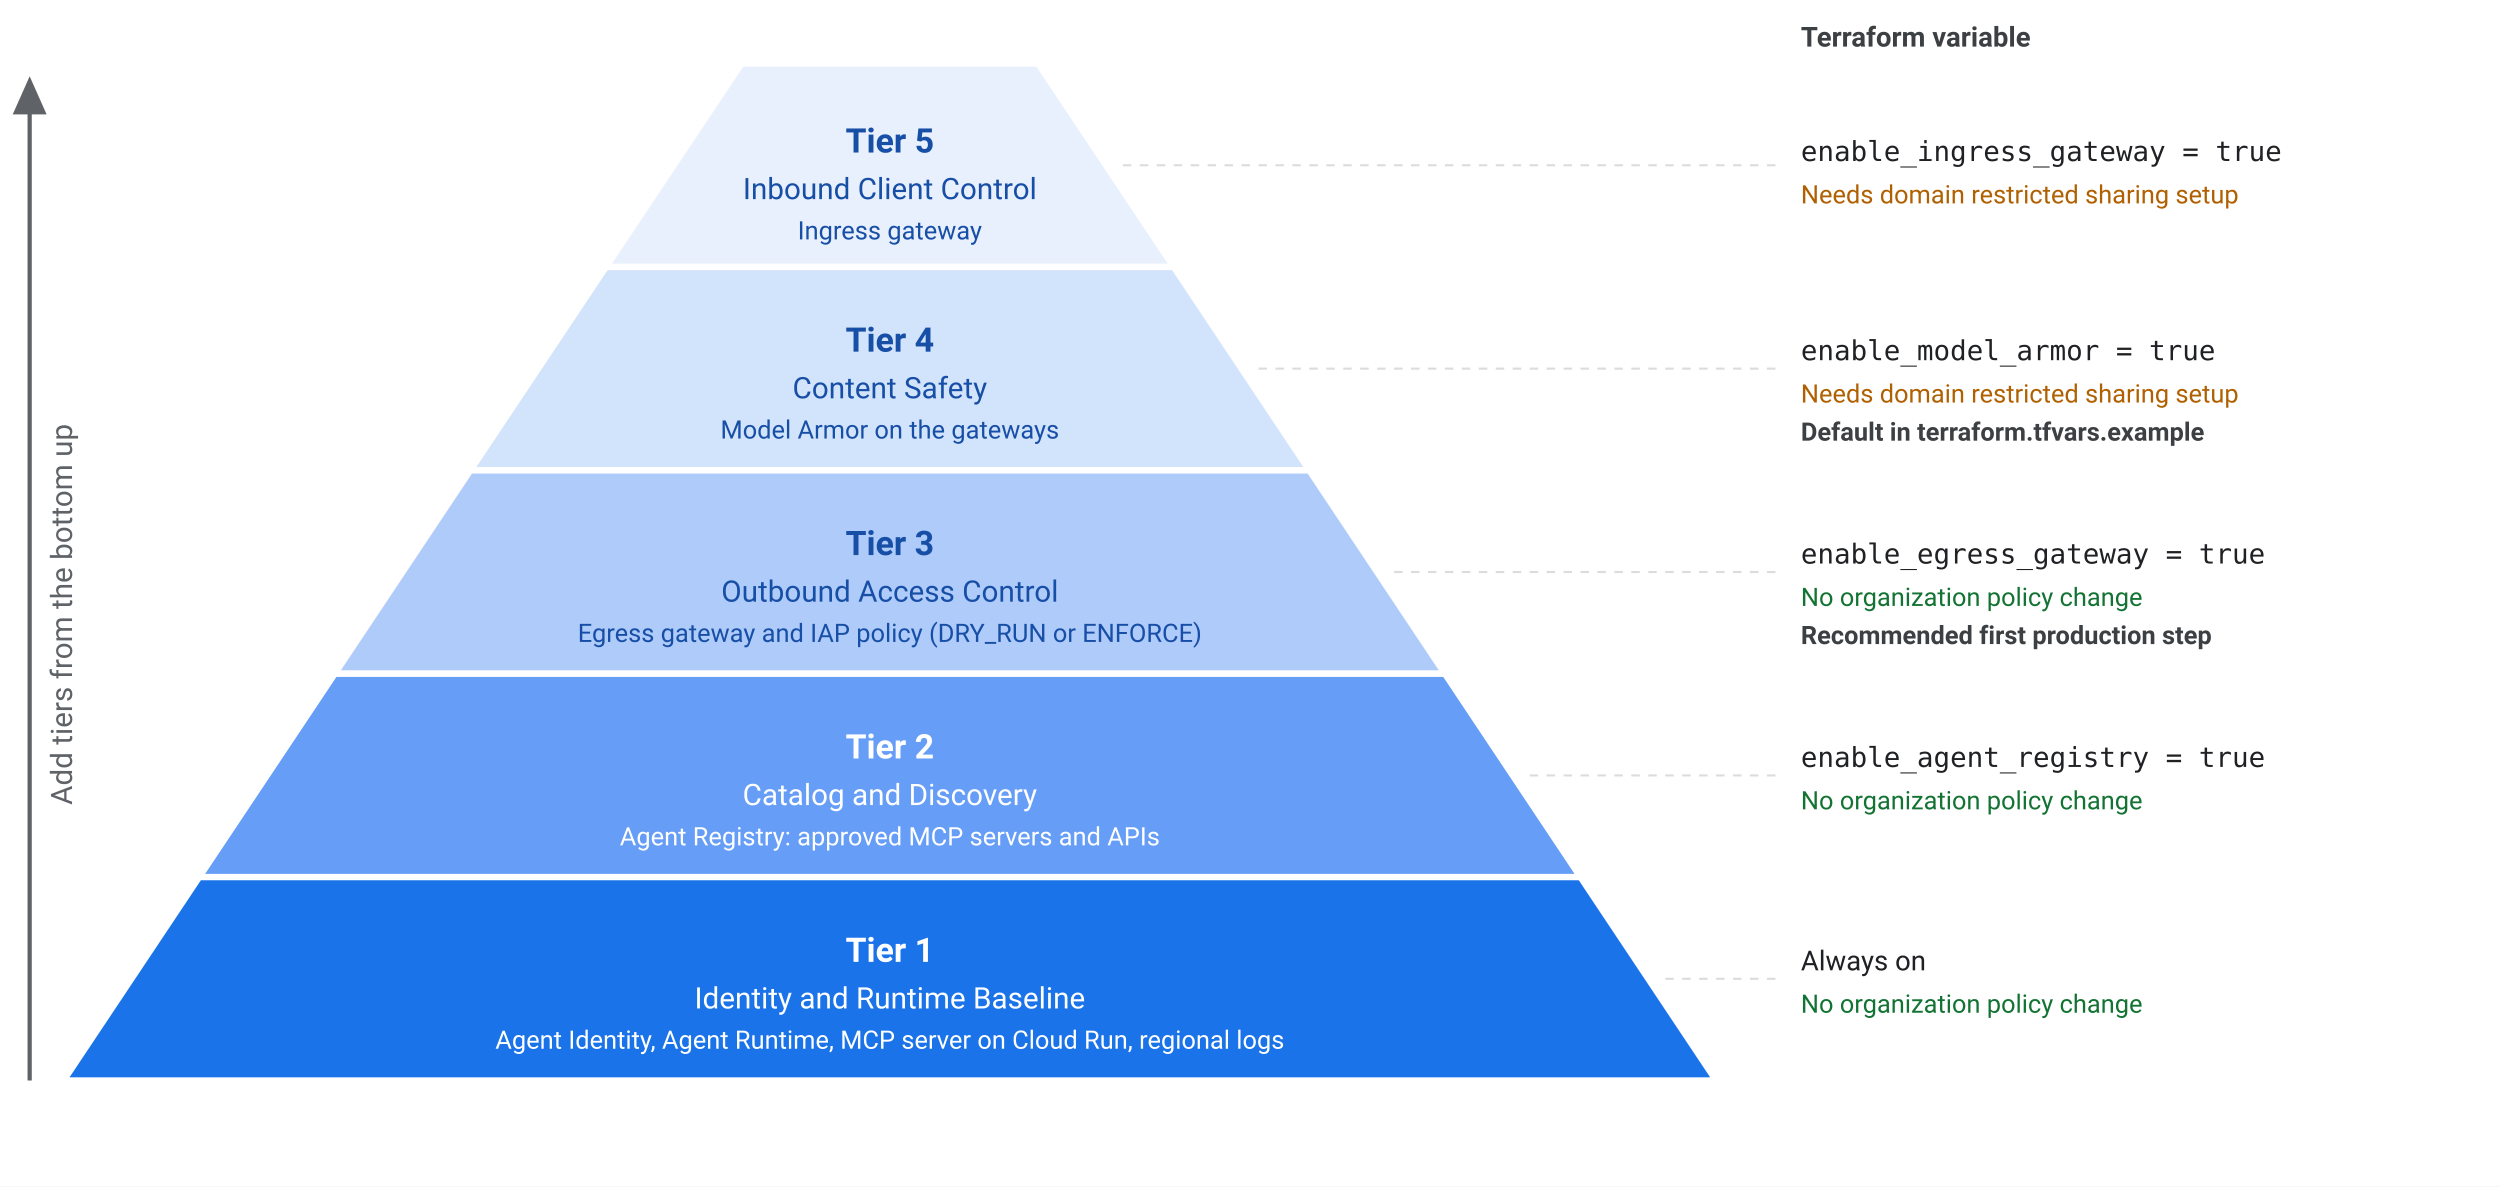
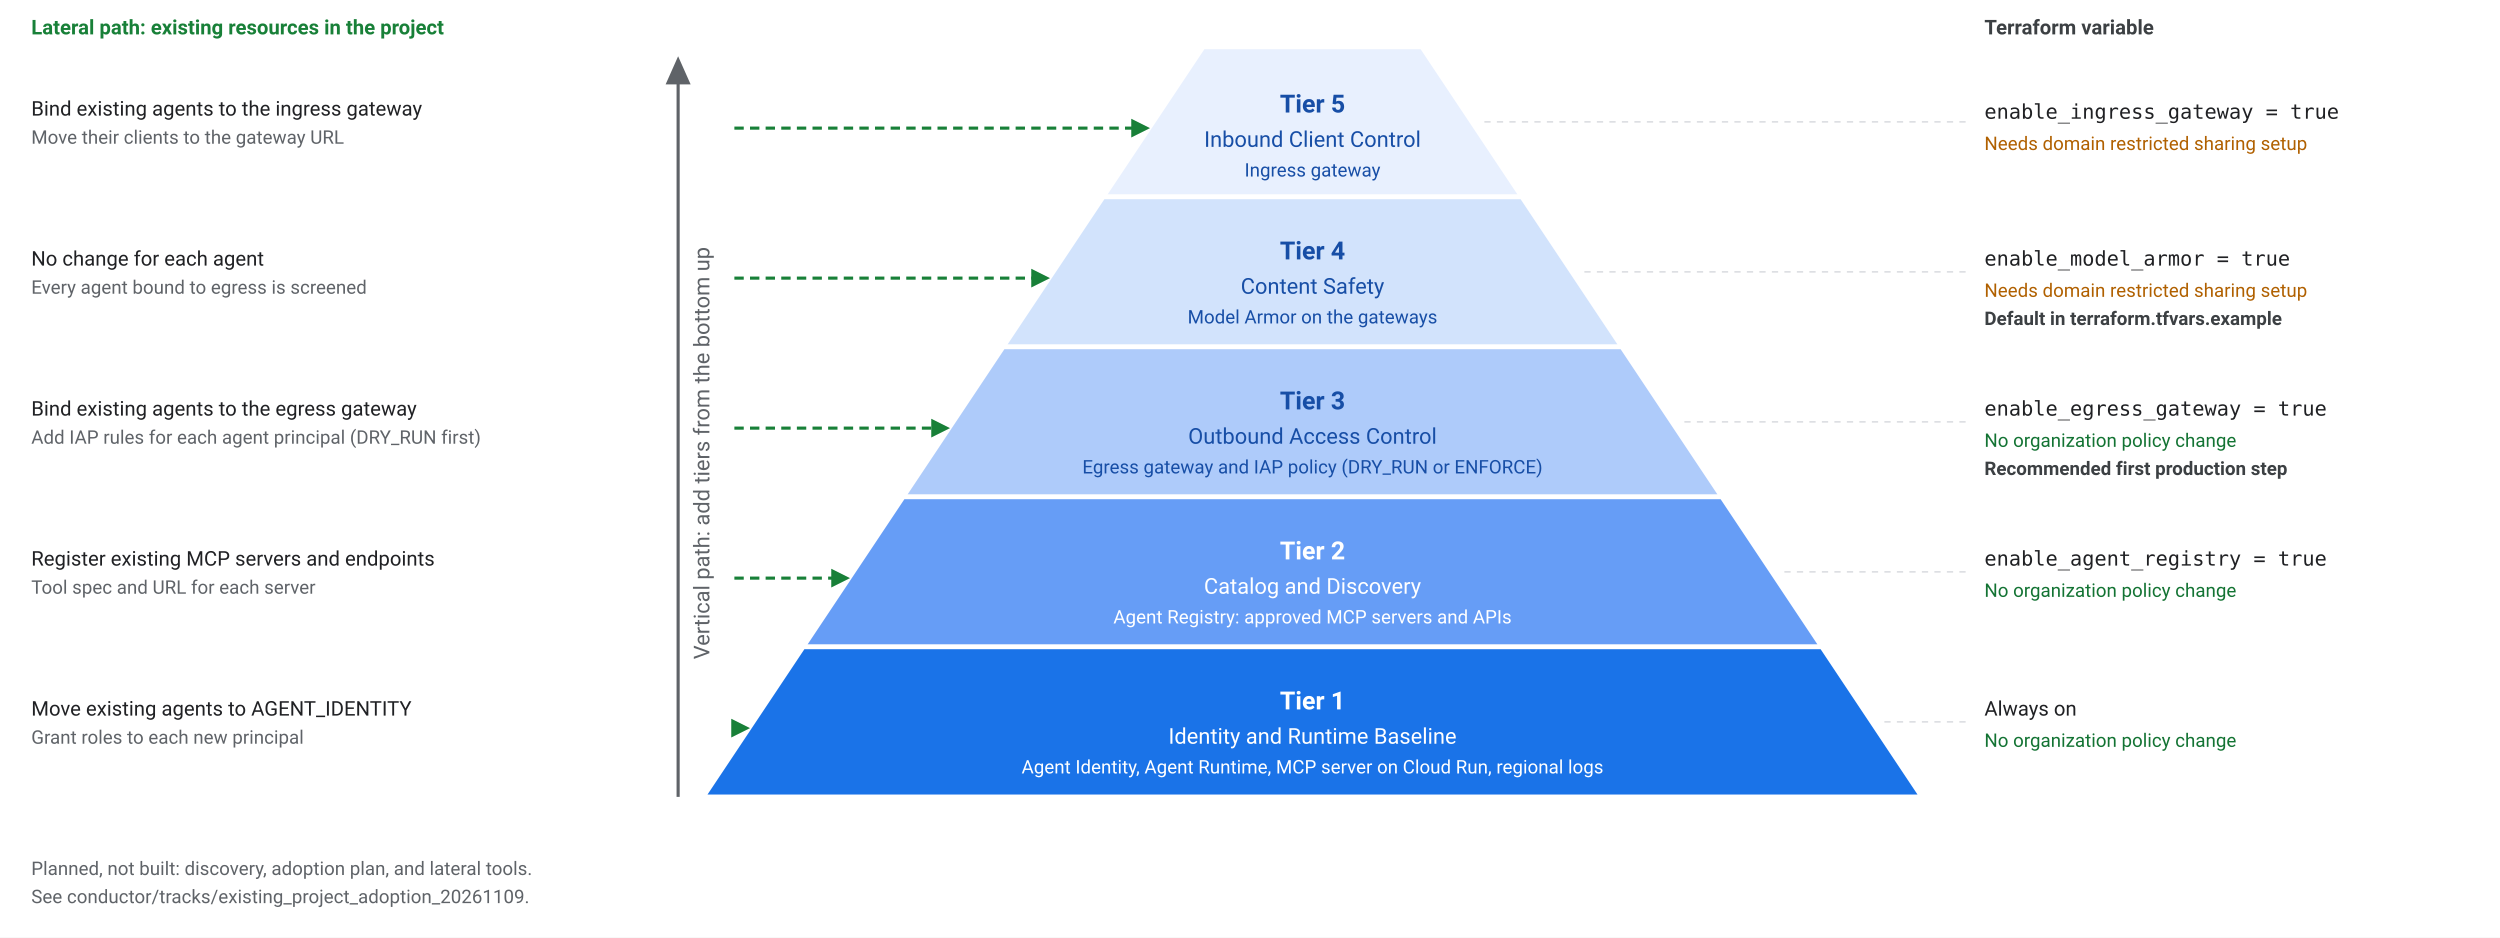
- <svg xmlns="http://www.w3.org/2000/svg" viewBox="0 0 1180 560" width="1180" height="560" font-family="'Google Sans', Roboto, Arial, sans-serif">
-   <rect x="0" y="0" width="1180" height="560" fill="#ffffff" />
-   <line x1="14" y1="510" x2="14" y2="50" stroke="#5f6368" stroke-width="2" />
-   <polygon points="14,36 6,54 22,54" fill="#5f6368" />
-   <text x="34" y="290" font-size="14" fill="#5f6368" transform="rotate(-90 34 290)" text-anchor="middle">Add tiers from the bottom up</text>
-   <polygon points="350,30 490,30 554,126 286,126" fill="#e8f0fe" stroke="#ffffff" stroke-width="3" />
-   <text x="420" y="72" font-size="16" font-weight="700" fill="#174ea6" text-anchor="middle">Tier 5</text>
-   <text x="420" y="94" font-size="14" fill="#174ea6" text-anchor="middle">Inbound Client Control</text>
-   <text x="420" y="113" font-size="12" fill="#174ea6" text-anchor="middle">Ingress gateway</text>
-   <polygon points="286,126 554,126 618,222 222,222" fill="#d2e3fc" stroke="#ffffff" stroke-width="3" />
-   <text x="420" y="166" font-size="16" font-weight="700" fill="#174ea6" text-anchor="middle">Tier 4</text>
-   <text x="420" y="188" font-size="14" fill="#174ea6" text-anchor="middle">Content Safety</text>
-   <text x="420" y="207" font-size="12" fill="#174ea6" text-anchor="middle">Model Armor on the gateways</text>
-   <polygon points="222,222 618,222 682,318 158,318" fill="#aecbfa" stroke="#ffffff" stroke-width="3" />
-   <text x="420" y="262" font-size="16" font-weight="700" fill="#174ea6" text-anchor="middle">Tier 3</text>
-   <text x="420" y="284" font-size="14" fill="#174ea6" text-anchor="middle">Outbound Access Control</text>
-   <text x="420" y="303" font-size="12" fill="#174ea6" text-anchor="middle">Egress gateway and IAP policy (DRY_RUN or ENFORCE)</text>
-   <polygon points="158,318 682,318 746,414 94,414" fill="#669df6" stroke="#ffffff" stroke-width="3" />
-   <text x="420" y="358" font-size="16" font-weight="700" fill="#ffffff" text-anchor="middle">Tier 2</text>
-   <text x="420" y="380" font-size="14" fill="#ffffff" text-anchor="middle">Catalog and Discovery</text>
-   <text x="420" y="399" font-size="12" fill="#ffffff" text-anchor="middle">Agent Registry: approved MCP servers and APIs</text>
-   <polygon points="94,414 746,414 810,510 30,510" fill="#1a73e8" stroke="#ffffff" stroke-width="3" />
-   <text x="420" y="454" font-size="16" font-weight="700" fill="#ffffff" text-anchor="middle">Tier 1</text>
-   <text x="420" y="476" font-size="14" fill="#ffffff" text-anchor="middle">Identity and Runtime Baseline</text>
-   <text x="420" y="495" font-size="12" fill="#ffffff" text-anchor="middle">Agent Identity, Agent Runtime, MCP server on Cloud Run, regional logs</text>
-   <text x="850" y="22" font-size="13" font-weight="700" fill="#3c4043">Terraform variable</text>
-   <text x="850" y="76" font-size="13" fill="#202124" font-family="'Roboto Mono', monospace">enable_ingress_gateway = true</text>
-   <text x="850" y="96" font-size="12" fill="#b06000">Needs domain restricted sharing setup</text>
-   <text x="850" y="170" font-size="13" fill="#202124" font-family="'Roboto Mono', monospace">enable_model_armor = true</text>
-   <text x="850" y="190" font-size="12" fill="#b06000">Needs domain restricted sharing setup</text>
-   <text x="850" y="208" font-size="12" font-weight="700" fill="#3c4043">Default in terraform.tfvars.example</text>
-   <text x="850" y="266" font-size="13" fill="#202124" font-family="'Roboto Mono', monospace">enable_egress_gateway = true</text>
-   <text x="850" y="286" font-size="12" fill="#137333">No organization policy change</text>
-   <text x="850" y="304" font-size="12" font-weight="700" fill="#3c4043">Recommended first production step</text>
-   <text x="850" y="362" font-size="13" fill="#202124" font-family="'Roboto Mono', monospace">enable_agent_registry = true</text>
-   <text x="850" y="382" font-size="12" fill="#137333">No organization policy change</text>
-   <text x="850" y="458" font-size="13" fill="#202124">Always on</text>
-   <text x="850" y="478" font-size="12" fill="#137333">No organization policy change</text>
-   <g stroke="#dadce0" stroke-width="1" stroke-dasharray="4 4">
-     <line x1="530" y1="78" x2="840" y2="78" />
-     <line x1="594" y1="174" x2="840" y2="174" />
-     <line x1="658" y1="270" x2="840" y2="270" />
-     <line x1="722" y1="366" x2="840" y2="366" />
-     <line x1="786" y1="462" x2="840" y2="462" />
+ <svg xmlns="http://www.w3.org/2000/svg" viewBox="0 0 1600 600" width="1600" height="600" font-family="'Google Sans', Roboto, Arial, sans-serif">
+   <rect x="0" y="0" width="1600" height="600" fill="#ffffff" />
+   <g transform="translate(420,0)">
+     <line x1="14" y1="510" x2="14" y2="50" stroke="#5f6368" stroke-width="2" />
+     <polygon points="14,36 6,54 22,54" fill="#5f6368" />
+     <text x="34" y="290" font-size="14" fill="#5f6368" transform="rotate(-90 34 290)" text-anchor="middle">Vertical path: add tiers from the bottom up</text>
+     <polygon points="350,30 490,30 554,126 286,126" fill="#e8f0fe" stroke="#ffffff" stroke-width="3" />
+     <text x="420" y="72" font-size="16" font-weight="700" fill="#174ea6" text-anchor="middle">Tier 5</text>
+     <text x="420" y="94" font-size="14" fill="#174ea6" text-anchor="middle">Inbound Client Control</text>
+     <text x="420" y="113" font-size="12" fill="#174ea6" text-anchor="middle">Ingress gateway</text>
+     <polygon points="286,126 554,126 618,222 222,222" fill="#d2e3fc" stroke="#ffffff" stroke-width="3" />
+     <text x="420" y="166" font-size="16" font-weight="700" fill="#174ea6" text-anchor="middle">Tier 4</text>
+     <text x="420" y="188" font-size="14" fill="#174ea6" text-anchor="middle">Content Safety</text>
+     <text x="420" y="207" font-size="12" fill="#174ea6" text-anchor="middle">Model Armor on the gateways</text>
+     <polygon points="222,222 618,222 682,318 158,318" fill="#aecbfa" stroke="#ffffff" stroke-width="3" />
+     <text x="420" y="262" font-size="16" font-weight="700" fill="#174ea6" text-anchor="middle">Tier 3</text>
+     <text x="420" y="284" font-size="14" fill="#174ea6" text-anchor="middle">Outbound Access Control</text>
+     <text x="420" y="303" font-size="12" fill="#174ea6" text-anchor="middle">Egress gateway and IAP policy (DRY_RUN or ENFORCE)</text>
+     <polygon points="158,318 682,318 746,414 94,414" fill="#669df6" stroke="#ffffff" stroke-width="3" />
+     <text x="420" y="358" font-size="16" font-weight="700" fill="#ffffff" text-anchor="middle">Tier 2</text>
+     <text x="420" y="380" font-size="14" fill="#ffffff" text-anchor="middle">Catalog and Discovery</text>
+     <text x="420" y="399" font-size="12" fill="#ffffff" text-anchor="middle">Agent Registry: approved MCP servers and APIs</text>
+     <polygon points="94,414 746,414 810,510 30,510" fill="#1a73e8" stroke="#ffffff" stroke-width="3" />
+     <text x="420" y="454" font-size="16" font-weight="700" fill="#ffffff" text-anchor="middle">Tier 1</text>
+     <text x="420" y="476" font-size="14" fill="#ffffff" text-anchor="middle">Identity and Runtime Baseline</text>
+     <text x="420" y="495" font-size="12" fill="#ffffff" text-anchor="middle">Agent Identity, Agent Runtime, MCP server on Cloud Run, regional logs</text>
+     <text x="850" y="22" font-size="13" font-weight="700" fill="#3c4043">Terraform variable</text>
+     <text x="850" y="76" font-size="13" fill="#202124" font-family="'Roboto Mono', monospace">enable_ingress_gateway = true</text>
+     <text x="850" y="96" font-size="12" fill="#b06000">Needs domain restricted sharing setup</text>
+     <text x="850" y="170" font-size="13" fill="#202124" font-family="'Roboto Mono', monospace">enable_model_armor = true</text>
+     <text x="850" y="190" font-size="12" fill="#b06000">Needs domain restricted sharing setup</text>
+     <text x="850" y="208" font-size="12" font-weight="700" fill="#3c4043">Default in terraform.tfvars.example</text>
+     <text x="850" y="266" font-size="13" fill="#202124" font-family="'Roboto Mono', monospace">enable_egress_gateway = true</text>
+     <text x="850" y="286" font-size="12" fill="#137333">No organization policy change</text>
+     <text x="850" y="304" font-size="12" font-weight="700" fill="#3c4043">Recommended first production step</text>
+     <text x="850" y="362" font-size="13" fill="#202124" font-family="'Roboto Mono', monospace">enable_agent_registry = true</text>
+     <text x="850" y="382" font-size="12" fill="#137333">No organization policy change</text>
+     <text x="850" y="458" font-size="13" fill="#202124">Always on</text>
+     <text x="850" y="478" font-size="12" fill="#137333">No organization policy change</text>
+     <g stroke="#dadce0" stroke-width="1" stroke-dasharray="4 4">
+       <line x1="530" y1="78" x2="840" y2="78" />
+       <line x1="594" y1="174" x2="840" y2="174" />
+       <line x1="658" y1="270" x2="840" y2="270" />
+       <line x1="722" y1="366" x2="840" y2="366" />
+       <line x1="786" y1="462" x2="840" y2="462" />
+     </g>
  </g>
+   <text x="20" y="22" font-size="13" font-weight="700" fill="#188038">Lateral path: existing resources in the project</text>
+   <text x="20" y="74" font-size="13" fill="#202124">Bind existing agents to the ingress gateway</text>
+   <text x="20" y="92" font-size="12" fill="#5f6368">Move their clients to the gateway URL</text>
+   <line x1="470" y1="82" x2="726" y2="82" stroke="#188038" stroke-width="2" stroke-dasharray="6 4" />
+   <polygon points="736,82 724,76 724,88" fill="#188038" />
+   <text x="20" y="170" font-size="13" fill="#202124">No change for each agent</text>
+   <text x="20" y="188" font-size="12" fill="#5f6368">Every agent bound to egress is screened</text>
+   <line x1="470" y1="178" x2="662" y2="178" stroke="#188038" stroke-width="2" stroke-dasharray="6 4" />
+   <polygon points="672,178 660,172 660,184" fill="#188038" />
+   <text x="20" y="266" font-size="13" fill="#202124">Bind existing agents to the egress gateway</text>
+   <text x="20" y="284" font-size="12" fill="#5f6368">Add IAP rules for each agent principal (DRY_RUN first)</text>
+   <line x1="470" y1="274" x2="598" y2="274" stroke="#188038" stroke-width="2" stroke-dasharray="6 4" />
+   <polygon points="608,274 596,268 596,280" fill="#188038" />
+   <text x="20" y="362" font-size="13" fill="#202124">Register existing MCP servers and endpoints</text>
+   <text x="20" y="380" font-size="12" fill="#5f6368">Tool spec and URL for each server</text>
+   <line x1="470" y1="370" x2="534" y2="370" stroke="#188038" stroke-width="2" stroke-dasharray="6 4" />
+   <polygon points="544,370 532,364 532,376" fill="#188038" />
+   <text x="20" y="458" font-size="13" fill="#202124">Move existing agents to AGENT_IDENTITY</text>
+   <text x="20" y="476" font-size="12" fill="#5f6368">Grant roles to each new principal</text>
+   <line x1="470" y1="466" x2="470" y2="466" stroke="#188038" stroke-width="2" stroke-dasharray="6 4" />
+   <polygon points="480,466 468,460 468,472" fill="#188038" />
+   <text x="20" y="560" font-size="12" fill="#5f6368">Planned, not built: discovery, adoption plan, and lateral tools.</text>
+   <text x="20" y="578" font-size="12" fill="#5f6368">See conductor/tracks/existing_project_adoption_20261109.</text>
</svg>
